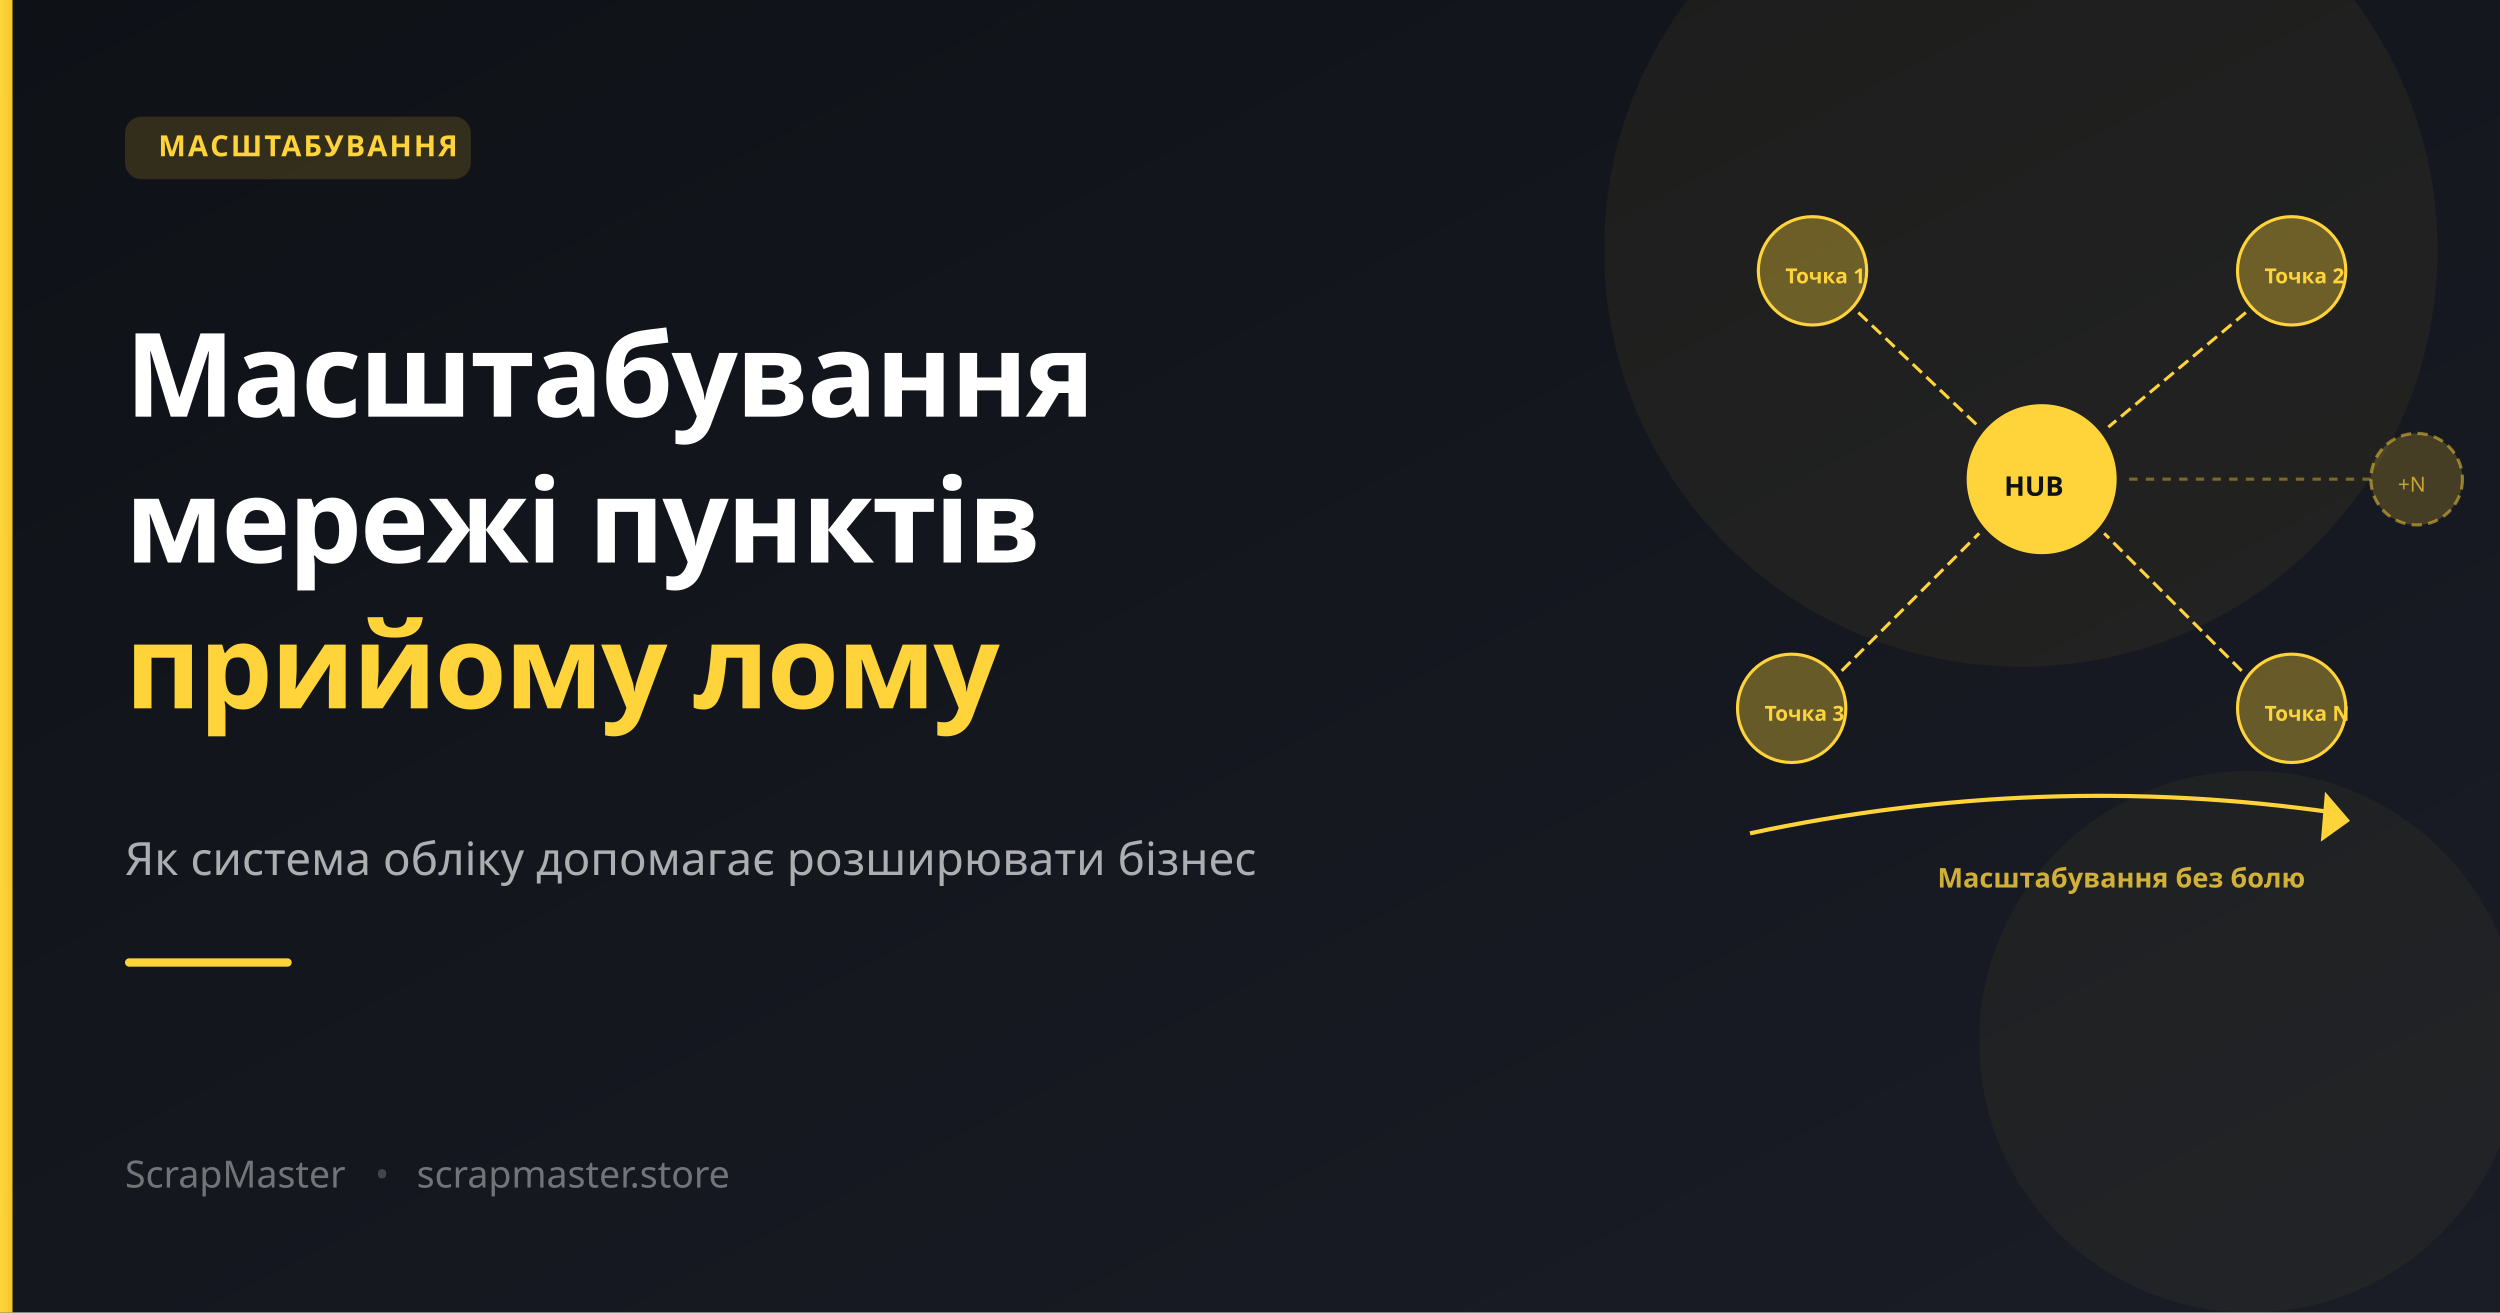
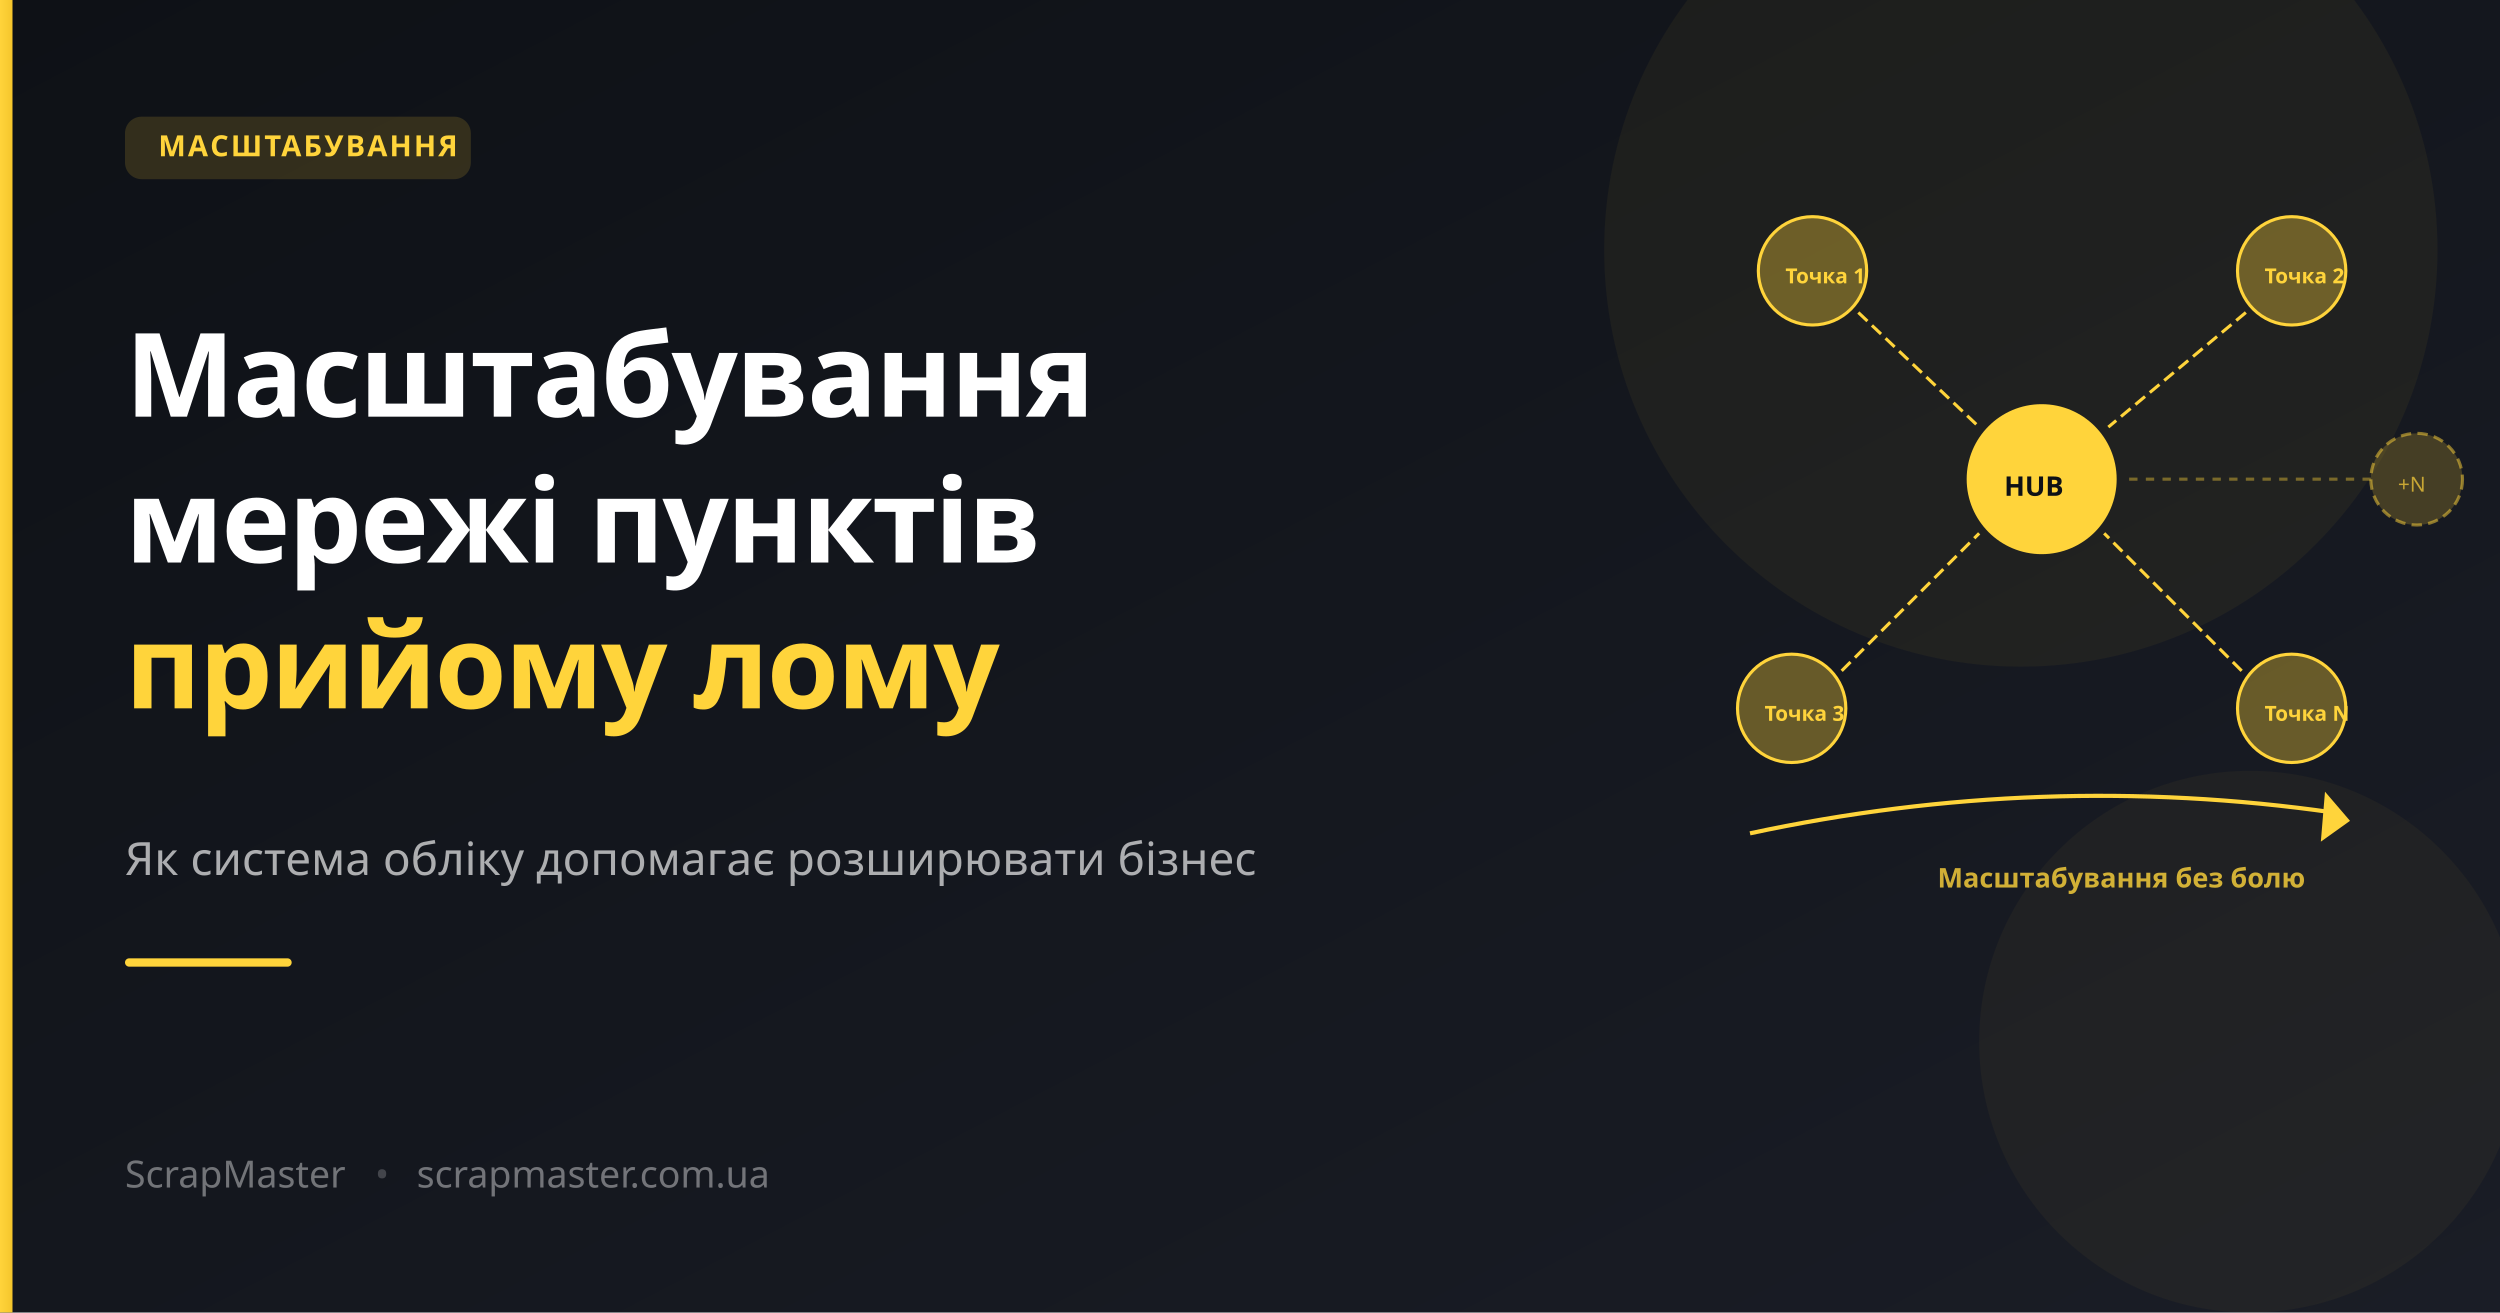
<svg xmlns="http://www.w3.org/2000/svg" viewBox="0 0 1200 630" width="1200" height="630">
  <defs>
    <linearGradient id="bg" x1="0%" y1="0%" x2="100%" y2="100%">
      <stop offset="0%" style="stop-color:#0e1116" />
      <stop offset="100%" style="stop-color:#1a1d26" />
    </linearGradient>
    <linearGradient id="accent" x1="0%" y1="0%" x2="100%" y2="0%">
      <stop offset="0%" style="stop-color:#ffd43b" />
      <stop offset="100%" style="stop-color:#f5c62c" />
    </linearGradient>
  </defs>
  <rect width="1200" height="630" fill="url(#bg)" />
  <circle cx="970" cy="120" r="200" fill="rgba(255,212,59,0.05)" />
  <circle cx="1080" cy="500" r="130" fill="rgba(255,212,59,0.04)" />
  <rect x="0" y="0" width="6" height="630" fill="url(#accent)" />
  <g transform="translate(800, 60)">
    <circle cx="180" cy="170" r="36" fill="#ffd43b" />
    <text x="162" y="178" fill="#0e1116" font-family="sans-serif" font-size="13" font-weight="800">HUB</text>
    <circle cx="70" cy="70" r="26" fill="rgba(255,212,59,0.35)" stroke="#ffd43b" stroke-width="1.5" />
    <text x="57" y="76" fill="#ffd43b" font-family="sans-serif" font-size="10" font-weight="700">Точка 1</text>
    <line x1="92" y1="90" x2="150" y2="145" stroke="#ffd43b" stroke-width="1.5" stroke-dasharray="6 3" />
    <circle cx="300" cy="70" r="26" fill="rgba(255,212,59,0.35)" stroke="#ffd43b" stroke-width="1.5" />
    <text x="287" y="76" fill="#ffd43b" font-family="sans-serif" font-size="10" font-weight="700">Точка 2</text>
    <line x1="278" y1="90" x2="212" y2="145" stroke="#ffd43b" stroke-width="1.5" stroke-dasharray="6 3" />
    <circle cx="60" cy="280" r="26" fill="rgba(255,212,59,0.35)" stroke="#ffd43b" stroke-width="1.5" />
    <text x="47" y="286" fill="#ffd43b" font-family="sans-serif" font-size="10" font-weight="700">Точка 3</text>
    <line x1="84" y1="262" x2="150" y2="196" stroke="#ffd43b" stroke-width="1.5" stroke-dasharray="6 3" />
    <circle cx="300" cy="280" r="26" fill="rgba(255,212,59,0.35)" stroke="#ffd43b" stroke-width="1.5" />
    <text x="287" y="286" fill="#ffd43b" font-family="sans-serif" font-size="10" font-weight="700">Точка N</text>
    <line x1="276" y1="262" x2="210" y2="196" stroke="#ffd43b" stroke-width="1.5" stroke-dasharray="6 3" />
    <circle cx="360" cy="170" r="22" fill="rgba(255,212,59,0.2)" stroke="rgba(255,212,59,0.5)" stroke-width="1.5" stroke-dasharray="5 3" />
    <text x="351" y="176" fill="rgba(255,212,59,0.7)" font-family="sans-serif" font-size="10">+N</text>
    <line x1="338" y1="170" x2="218" y2="170" stroke="rgba(255,212,59,0.4)" stroke-width="1.5" stroke-dasharray="4 4" />
    <path d="M 40 340 Q 180 310 320 330" stroke="#ffd43b" stroke-width="2" fill="none" />
    <polygon points="316,320 328,334 314,344" fill="#ffd43b" />
    <text x="130" y="366" fill="rgba(255,212,59,0.8)" font-family="sans-serif" font-size="13" font-weight="600">Масштабування без болю</text>
  </g>
  <rect x="60" y="56" width="166" height="30" rx="8" fill="rgba(255,212,59,0.15)" />
  <text x="76" y="75" fill="#ffd43b" font-family="'Segoe UI', sans-serif" font-size="14" font-weight="600" letter-spacing="1">МАСШТАБУВАННЯ</text>
  <text x="60" y="200" fill="#ffffff" font-family="'Segoe UI', sans-serif" font-size="56" font-weight="800" letter-spacing="-1">Масштабування</text>
  <text x="60" y="270" fill="#ffffff" font-family="'Segoe UI', sans-serif" font-size="56" font-weight="800" letter-spacing="-1">мережі пунктів</text>
  <text x="60" y="340" fill="#ffd43b" font-family="'Segoe UI', sans-serif" font-size="56" font-weight="800" letter-spacing="-1">прийому лому</text>
  <text x="60" y="420" fill="rgba(255,255,255,0.65)" font-family="'Segoe UI', sans-serif" font-size="22">Як система обліку допомагає розширювати бізнес</text>
  <rect x="60" y="460" width="80" height="4" rx="2" fill="#ffd43b" />
  <text x="60" y="570" fill="rgba(255,255,255,0.4)" font-family="'Segoe UI', sans-serif" font-size="18">ScrapMaster</text>
  <text x="180" y="570" fill="rgba(255,255,255,0.2)" font-family="'Segoe UI', sans-serif" font-size="18">•</text>
-   <text x="200" y="570" fill="rgba(255,255,255,0.4)" font-family="'Segoe UI', sans-serif" font-size="18">scrapmaster.store</text>
+   <text x="200" y="570" fill="rgba(255,255,255,0.4)" font-family="'Segoe UI', sans-serif" font-size="18">scrapmaster.com.ua</text>
</svg>
